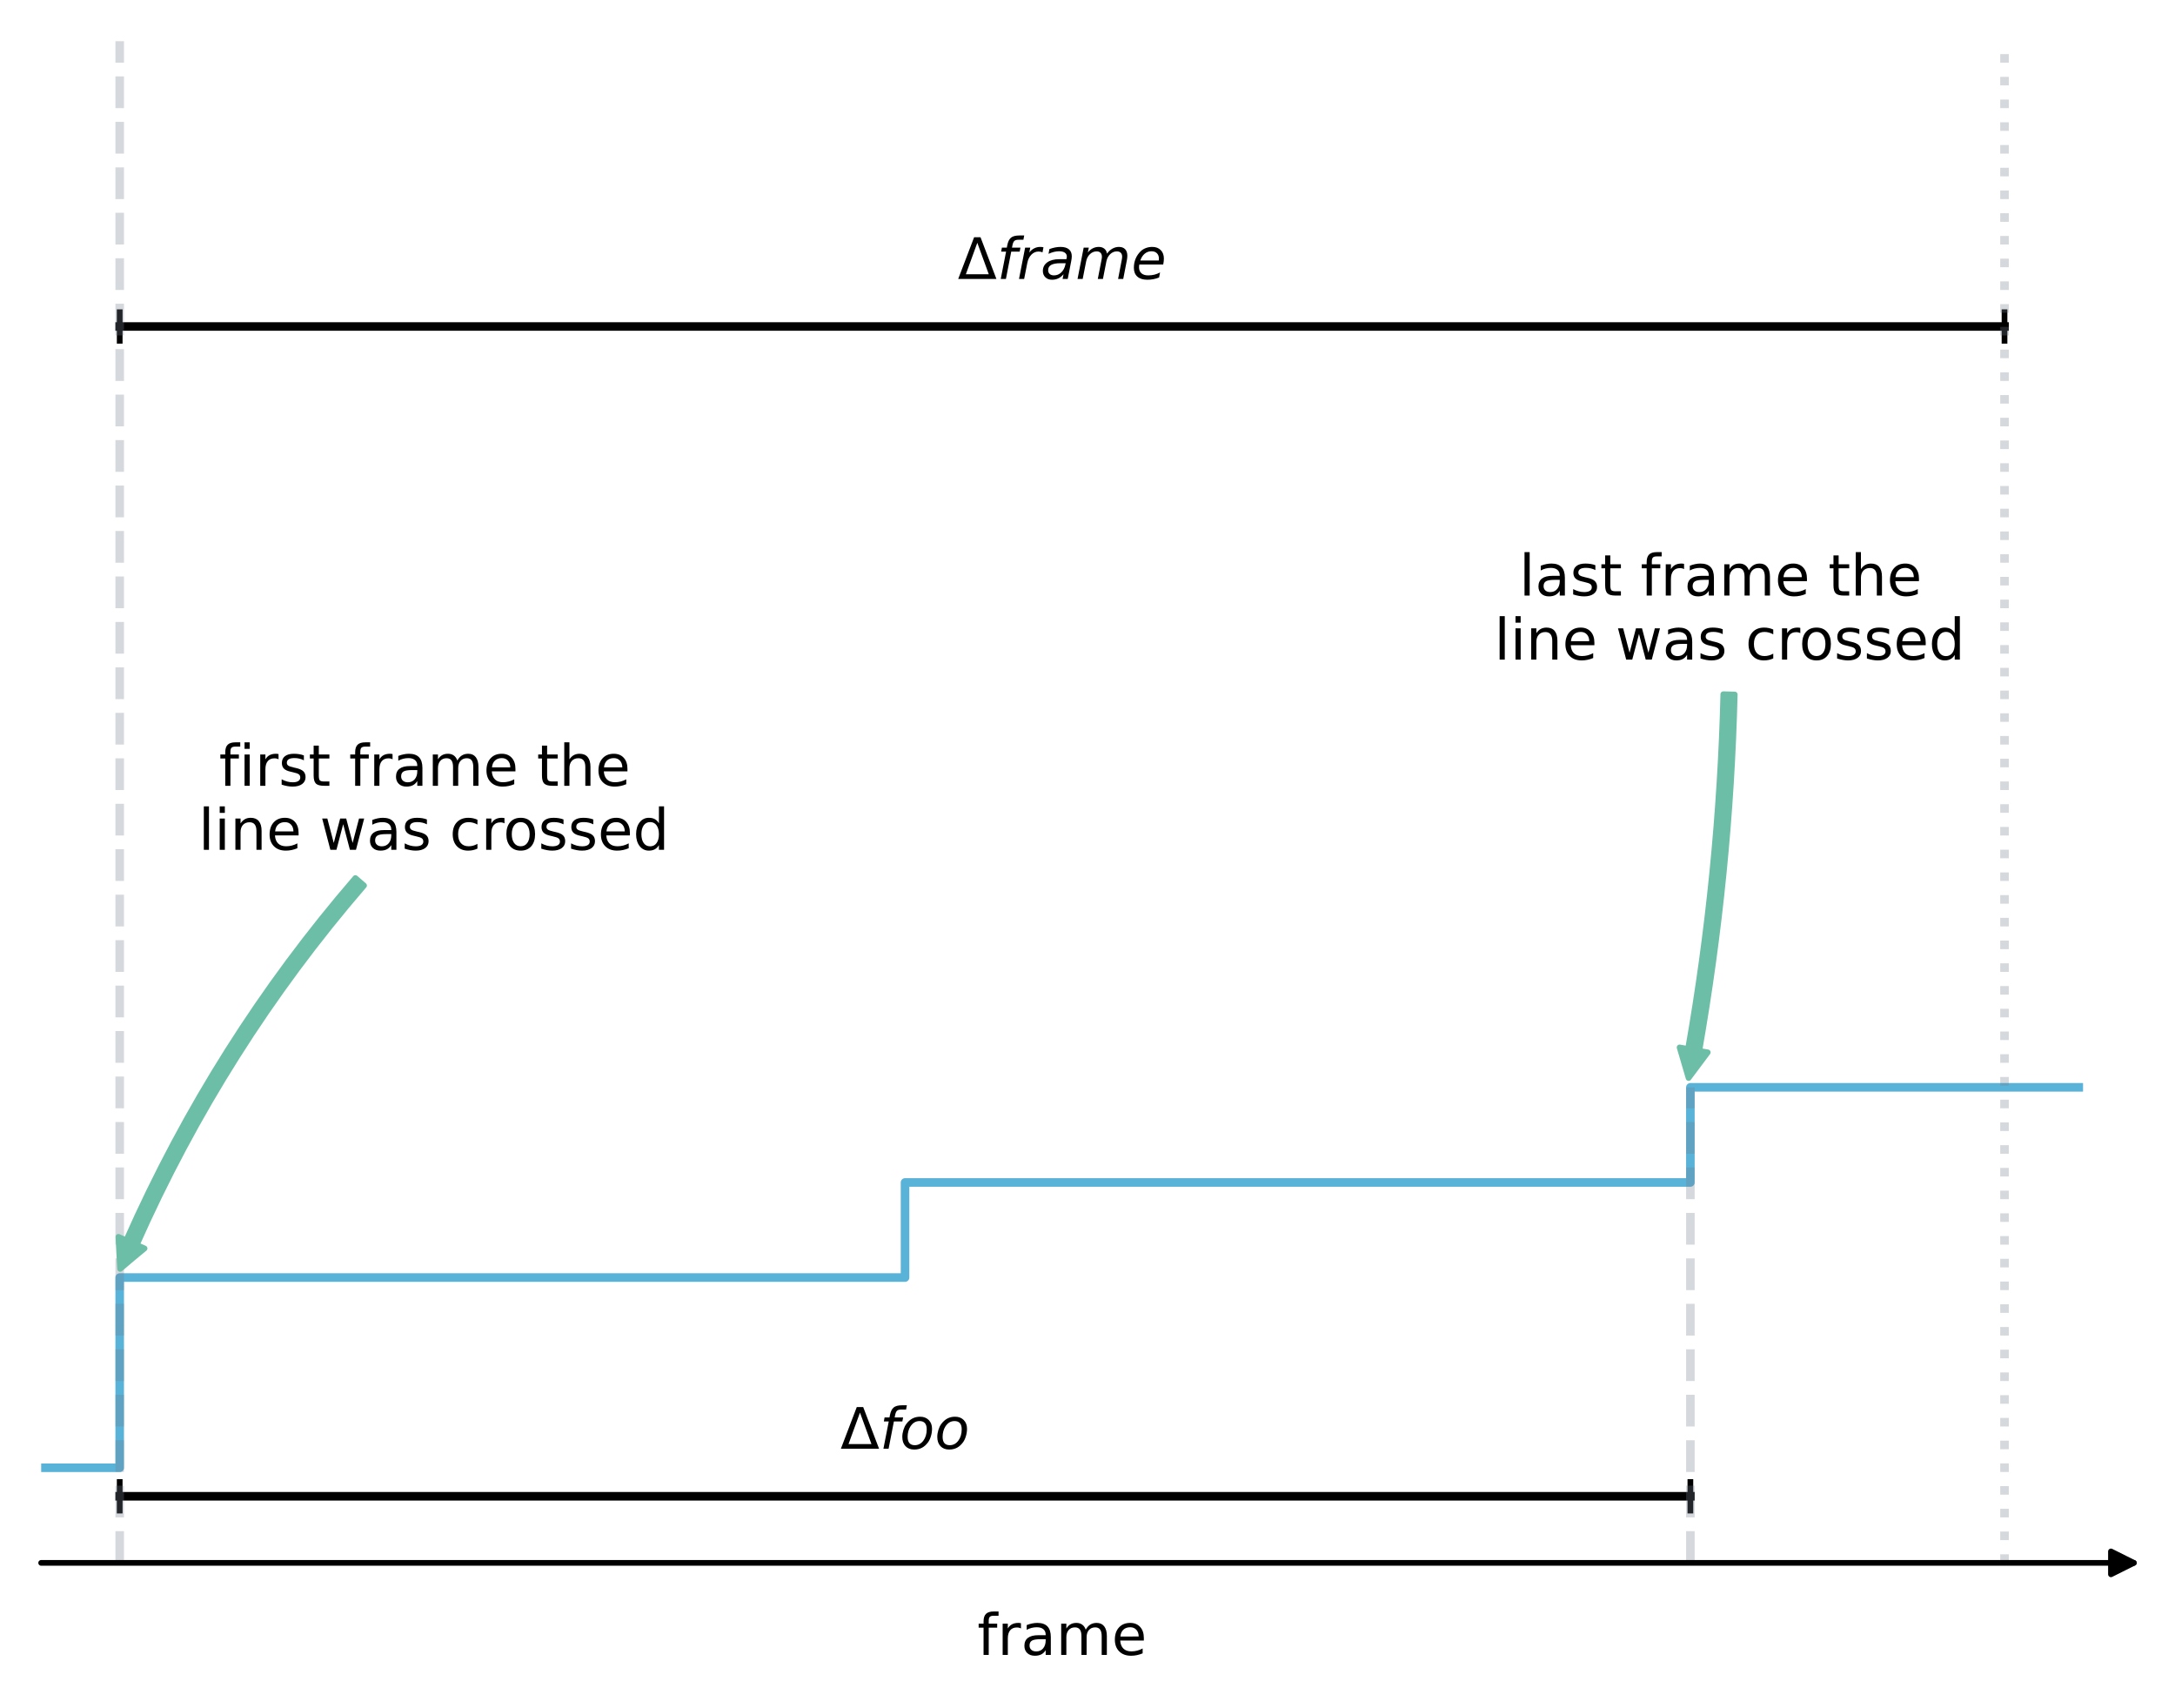
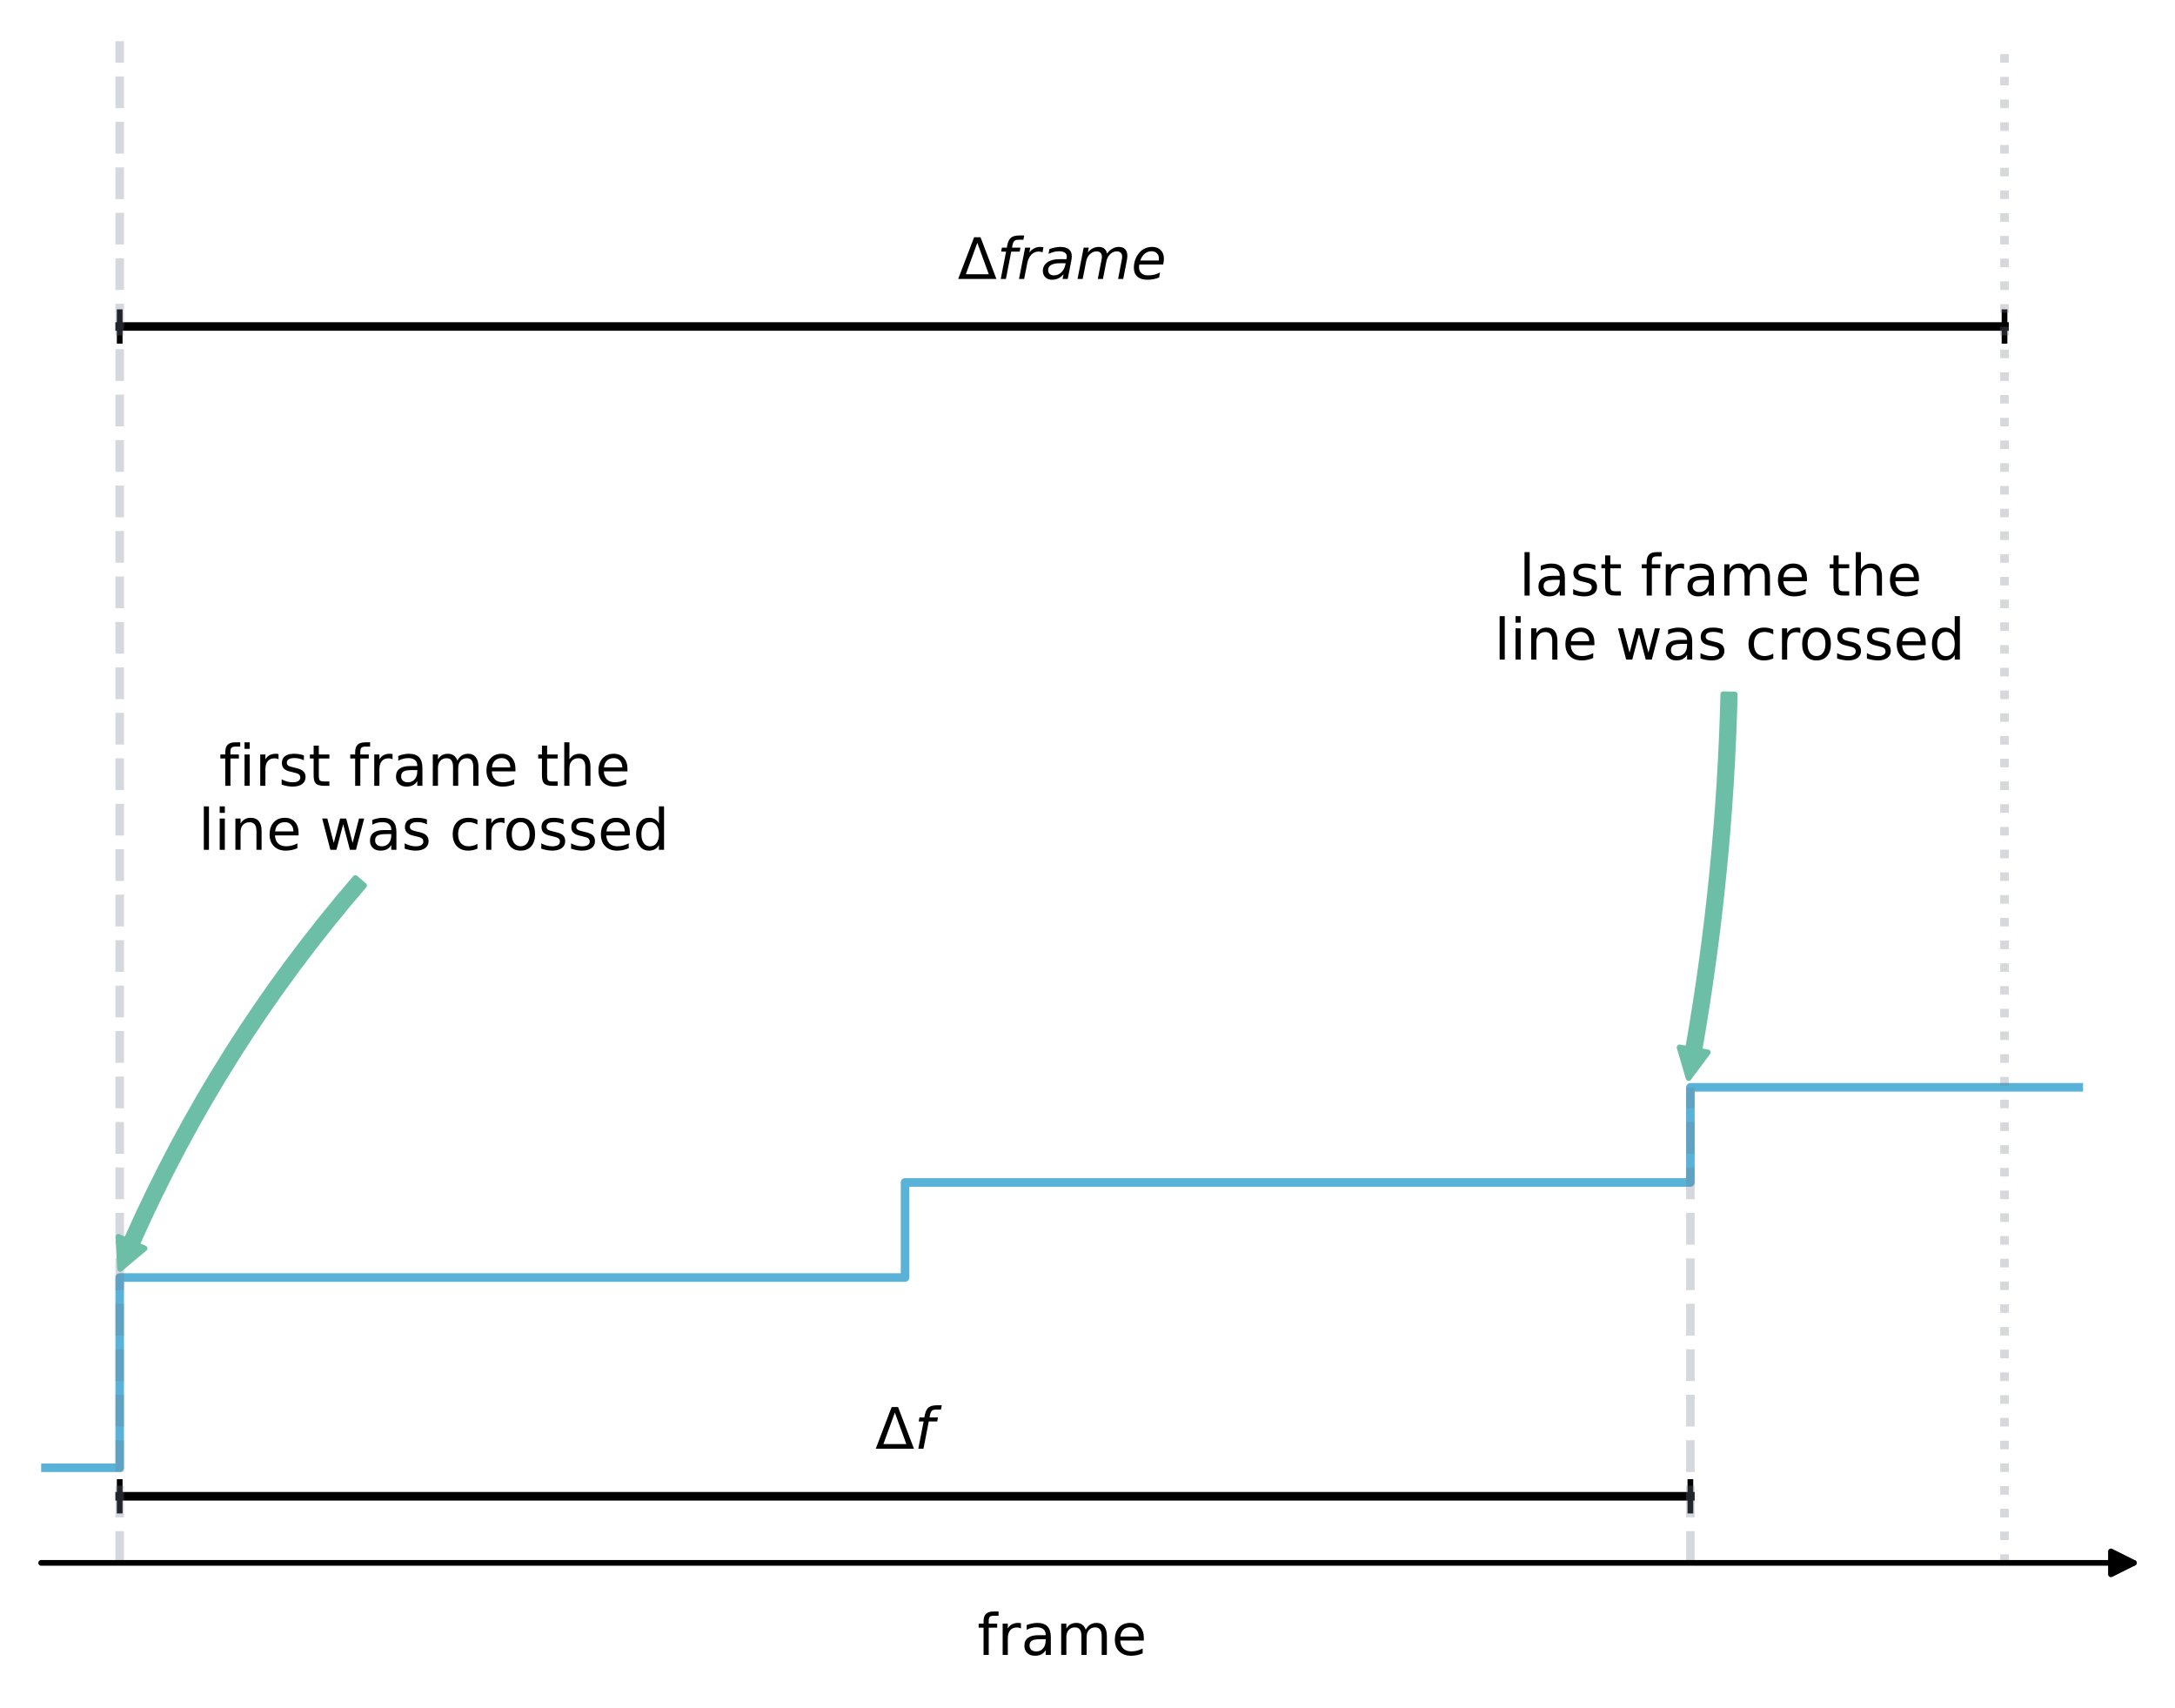
<svg xmlns="http://www.w3.org/2000/svg" xmlns:xlink="http://www.w3.org/1999/xlink" width="380.402pt" height="298.69pt" viewBox="0 0 380.402 298.69" version="1.1">
  <defs>
    <style type="text/css">*{stroke-linejoin: round; stroke-linecap: butt}</style>
  </defs>
  <g id="figure_1">
    <g id="patch_1">
      <path d="M 0 298.69  L 380.402 298.69  L 380.402 0  L 0 0  z " style="fill: #ffffff" />
    </g>
    <g id="axes_1">
      <g id="patch_2">
        <path d="M 7.2 273.312  L 364.32 273.312  L 364.32 7.2  L 7.2 7.2  z " style="fill: #ffffff" />
      </g>
      <g id="line2d_1">
-         <path d="M -1 256.68  L 20.935 256.68  L 20.935 223.416  L 158.289 223.416  L 158.289 206.784  L 295.643 206.784  L 295.643 190.152  L 381.402 190.152  " clip-path="url(#p50fa535301)" style="fill: none; stroke: #59b2d8; stroke-width: 1.5; stroke-linecap: square" />
+         <path d="M -1 256.68  L 20.935 256.68  L 20.935 223.416  L 158.289 223.416  L 158.289 206.784  L 295.643 206.784  L 295.643 190.152  L 381.402 190.152  " clip-path="url(#p774a071dec)" style="fill: none; stroke: #59b2d8; stroke-width: 1.5; stroke-linecap: square" />
      </g>
      <g id="line2d_2">
-         <path d="M 20.935 57.096  L 350.585 57.096  " clip-path="url(#p50fa535301)" style="fill: none; stroke: #000000; stroke-width: 1.5; stroke-linecap: square" />
+         <path d="M 20.935 57.096  L 350.585 57.096  " clip-path="url(#p774a071dec)" style="fill: none; stroke: #000000; stroke-width: 1.5; stroke-linecap: square" />
        <defs>
-           <path id="m60fd99f4ec" d="M 0 3  L 0 -3  " style="stroke: #000000" />
+           <path id="m1028557b66" d="M 0 3  L 0 -3  " style="stroke: #000000" />
        </defs>
-         <g clip-path="url(#p50fa535301)">
-           <use xlink:href="#m60fd99f4ec" x="20.935" y="57.096" style="stroke: #000000" />
-           <use xlink:href="#m60fd99f4ec" x="350.585" y="57.096" style="stroke: #000000" />
+         <g clip-path="url(#p774a071dec)">
+           <use xlink:href="#m1028557b66" x="20.935" y="57.096" style="stroke: #000000" />
+           <use xlink:href="#m1028557b66" x="350.585" y="57.096" style="stroke: #000000" />
        </g>
      </g>
      <g id="line2d_3">
-         <path d="M 20.935 261.67  L 295.643 261.67  " clip-path="url(#p50fa535301)" style="fill: none; stroke: #000000; stroke-width: 1.5; stroke-linecap: square" />
-         <g clip-path="url(#p50fa535301)">
-           <use xlink:href="#m60fd99f4ec" x="20.935" y="261.67" style="stroke: #000000" />
-           <use xlink:href="#m60fd99f4ec" x="295.643" y="261.67" style="stroke: #000000" />
+         <path d="M 20.935 261.67  L 295.643 261.67  " clip-path="url(#p774a071dec)" style="fill: none; stroke: #000000; stroke-width: 1.5; stroke-linecap: square" />
+         <g clip-path="url(#p774a071dec)">
+           <use xlink:href="#m1028557b66" x="20.935" y="261.67" style="stroke: #000000" />
+           <use xlink:href="#m1028557b66" x="295.643" y="261.67" style="stroke: #000000" />
        </g>
      </g>
      <g id="line2d_4">
-         <path d="M 20.935 273.312  L 20.935 -1  " clip-path="url(#p50fa535301)" style="fill: none; stroke-dasharray: 5.55,2.4; stroke-dashoffset: 0; stroke: #727d8b; stroke-opacity: 0.3; stroke-width: 1.5" />
+         <path d="M 20.935 273.312  L 20.935 -1  " clip-path="url(#p774a071dec)" style="fill: none; stroke-dasharray: 5.55,2.4; stroke-dashoffset: 0; stroke: #727d8b; stroke-opacity: 0.3; stroke-width: 1.5" />
      </g>
      <g id="line2d_5">
-         <path d="M 350.585 273.312  L 350.585 -1  " clip-path="url(#p50fa535301)" style="fill: none; stroke-dasharray: 1.5,2.475; stroke-dashoffset: 0; stroke: #727d8b; stroke-opacity: 0.3; stroke-width: 1.5" />
+         <path d="M 350.585 273.312  L 350.585 -1  " clip-path="url(#p774a071dec)" style="fill: none; stroke-dasharray: 1.5,2.475; stroke-dashoffset: 0; stroke: #727d8b; stroke-opacity: 0.3; stroke-width: 1.5" />
      </g>
      <g id="line2d_6">
-         <path d="M 295.643 273.312  L 295.643 190.152  " clip-path="url(#p50fa535301)" style="fill: none; stroke-dasharray: 5.55,2.4; stroke-dashoffset: 0; stroke: #727d8b; stroke-opacity: 0.3; stroke-width: 1.5" />
+         <path d="M 295.643 273.312  L 295.643 190.152  " clip-path="url(#p774a071dec)" style="fill: none; stroke-dasharray: 5.55,2.4; stroke-dashoffset: 0; stroke: #727d8b; stroke-opacity: 0.3; stroke-width: 1.5" />
      </g>
      <g id="mpl_toolkits.axisartist.axis_artist_1">
        <g id="patch_3">
          <path d="M 7.2 273.312  L 364.32 273.312  L 373.202 273.312  " style="fill: none; stroke: #000000; stroke-linecap: round" />
          <path d="M 369.202 271.312  L 373.202 273.312  L 369.202 275.312  z " style="stroke: #000000; stroke-linecap: round" />
        </g>
        <g id="text_1">
          <g transform="translate(170.9334 289.4104) scale(0.1 -0.1)">
            <defs>
              <path id="DejaVuSans-66" d="M 2375 4863  L 2375 4384  L 1825 4384  Q 1516 4384 1395 4259  Q 1275 4134 1275 3809  L 1275 3500  L 2222 3500  L 2222 3053  L 1275 3053  L 1275 0  L 697 0  L 697 3053  L 147 3053  L 147 3500  L 697 3500  L 697 3744  Q 697 4328 969 4595  Q 1241 4863 1831 4863  L 2375 4863  z " transform="scale(0.015625)" />
              <path id="DejaVuSans-72" d="M 2631 2963  Q 2534 3019 2420 3045  Q 2306 3072 2169 3072  Q 1681 3072 1420 2755  Q 1159 2438 1159 1844  L 1159 0  L 581 0  L 581 3500  L 1159 3500  L 1159 2956  Q 1341 3275 1631 3429  Q 1922 3584 2338 3584  Q 2397 3584 2469 3576  Q 2541 3569 2628 3553  L 2631 2963  z " transform="scale(0.015625)" />
              <path id="DejaVuSans-61" d="M 2194 1759  Q 1497 1759 1228 1600  Q 959 1441 959 1056  Q 959 750 1161 570  Q 1363 391 1709 391  Q 2188 391 2477 730  Q 2766 1069 2766 1631  L 2766 1759  L 2194 1759  z M 3341 1997  L 3341 0  L 2766 0  L 2766 531  Q 2569 213 2275 61  Q 1981 -91 1556 -91  Q 1019 -91 701 211  Q 384 513 384 1019  Q 384 1609 779 1909  Q 1175 2209 1959 2209  L 2766 2209  L 2766 2266  Q 2766 2663 2505 2880  Q 2244 3097 1772 3097  Q 1472 3097 1187 3025  Q 903 2953 641 2809  L 641 3341  Q 956 3463 1253 3523  Q 1550 3584 1831 3584  Q 2591 3584 2966 3190  Q 3341 2797 3341 1997  z " transform="scale(0.015625)" />
              <path id="DejaVuSans-6d" d="M 3328 2828  Q 3544 3216 3844 3400  Q 4144 3584 4550 3584  Q 5097 3584 5394 3201  Q 5691 2819 5691 2113  L 5691 0  L 5113 0  L 5113 2094  Q 5113 2597 4934 2840  Q 4756 3084 4391 3084  Q 3944 3084 3684 2787  Q 3425 2491 3425 1978  L 3425 0  L 2847 0  L 2847 2094  Q 2847 2600 2669 2842  Q 2491 3084 2119 3084  Q 1678 3084 1418 2786  Q 1159 2488 1159 1978  L 1159 0  L 581 0  L 581 3500  L 1159 3500  L 1159 2956  Q 1356 3278 1631 3431  Q 1906 3584 2284 3584  Q 2666 3584 2933 3390  Q 3200 3197 3328 2828  z " transform="scale(0.015625)" />
              <path id="DejaVuSans-65" d="M 3597 1894  L 3597 1613  L 953 1613  Q 991 1019 1311 708  Q 1631 397 2203 397  Q 2534 397 2845 478  Q 3156 559 3463 722  L 3463 178  Q 3153 47 2828 -22  Q 2503 -91 2169 -91  Q 1331 -91 842 396  Q 353 884 353 1716  Q 353 2575 817 3079  Q 1281 3584 2069 3584  Q 2775 3584 3186 3129  Q 3597 2675 3597 1894  z M 3022 2063  Q 3016 2534 2758 2815  Q 2500 3097 2075 3097  Q 1594 3097 1305 2825  Q 1016 2553 972 2059  L 3022 2063  z " transform="scale(0.015625)" />
            </defs>
            <use xlink:href="#DejaVuSans-66" />
            <use xlink:href="#DejaVuSans-72" x="35.205" />
            <use xlink:href="#DejaVuSans-61" x="76.318" />
            <use xlink:href="#DejaVuSans-6d" x="137.598" />
            <use xlink:href="#DejaVuSans-65" x="235.01" />
          </g>
        </g>
      </g>
      <g id="patch_4">
        <path d="M 63.669 154.859  Q 39.187 183.219 23.912 217.715  L 25.284 218.322  Q 23.14 220.077 21.017 221.902  Q 20.835 219.108 20.712 216.298  L 22.083 216.905  Q 37.479 182.137 62.155 153.552  L 63.669 154.859  z " style="fill: #6cbea7; stroke: #6cbea7; stroke-linecap: round" />
      </g>
      <g id="text_2">
        <g transform="translate(38.30817 137.4165) scale(0.1 -0.1)">
          <defs>
            <path id="DejaVuSans-69" d="M 603 3500  L 1178 3500  L 1178 0  L 603 0  L 603 3500  z M 603 4863  L 1178 4863  L 1178 4134  L 603 4134  L 603 4863  z " transform="scale(0.015625)" />
            <path id="DejaVuSans-73" d="M 2834 3397  L 2834 2853  Q 2591 2978 2328 3040  Q 2066 3103 1784 3103  Q 1356 3103 1142 2972  Q 928 2841 928 2578  Q 928 2378 1081 2264  Q 1234 2150 1697 2047  L 1894 2003  Q 2506 1872 2764 1633  Q 3022 1394 3022 966  Q 3022 478 2636 193  Q 2250 -91 1575 -91  Q 1294 -91 989 -36  Q 684 19 347 128  L 347 722  Q 666 556 975 473  Q 1284 391 1588 391  Q 1994 391 2212 530  Q 2431 669 2431 922  Q 2431 1156 2273 1281  Q 2116 1406 1581 1522  L 1381 1569  Q 847 1681 609 1914  Q 372 2147 372 2553  Q 372 3047 722 3315  Q 1072 3584 1716 3584  Q 2034 3584 2315 3537  Q 2597 3491 2834 3397  z " transform="scale(0.015625)" />
            <path id="DejaVuSans-74" d="M 1172 4494  L 1172 3500  L 2356 3500  L 2356 3053  L 1172 3053  L 1172 1153  Q 1172 725 1289 603  Q 1406 481 1766 481  L 2356 481  L 2356 0  L 1766 0  Q 1100 0 847 248  Q 594 497 594 1153  L 594 3053  L 172 3053  L 172 3500  L 594 3500  L 594 4494  L 1172 4494  z " transform="scale(0.015625)" />
            <path id="DejaVuSans-20" transform="scale(0.015625)" />
            <path id="DejaVuSans-68" d="M 3513 2113  L 3513 0  L 2938 0  L 2938 2094  Q 2938 2591 2744 2837  Q 2550 3084 2163 3084  Q 1697 3084 1428 2787  Q 1159 2491 1159 1978  L 1159 0  L 581 0  L 581 4863  L 1159 4863  L 1159 2956  Q 1366 3272 1645 3428  Q 1925 3584 2291 3584  Q 2894 3584 3203 3211  Q 3513 2838 3513 2113  z " transform="scale(0.015625)" />
          </defs>
          <use xlink:href="#DejaVuSans-66" />
          <use xlink:href="#DejaVuSans-69" x="35.205" />
          <use xlink:href="#DejaVuSans-72" x="62.988" />
          <use xlink:href="#DejaVuSans-73" x="104.102" />
          <use xlink:href="#DejaVuSans-74" x="156.201" />
          <use xlink:href="#DejaVuSans-20" x="195.41" />
          <use xlink:href="#DejaVuSans-66" x="227.197" />
          <use xlink:href="#DejaVuSans-72" x="262.402" />
          <use xlink:href="#DejaVuSans-61" x="303.516" />
          <use xlink:href="#DejaVuSans-6d" x="364.795" />
          <use xlink:href="#DejaVuSans-65" x="462.207" />
          <use xlink:href="#DejaVuSans-20" x="523.73" />
          <use xlink:href="#DejaVuSans-74" x="555.518" />
          <use xlink:href="#DejaVuSans-68" x="594.727" />
          <use xlink:href="#DejaVuSans-65" x="658.105" />
          <use xlink:href="#DejaVuSans-20" x="719.629" />
        </g>
        <g transform="translate(34.70583 148.6143) scale(0.1 -0.1)">
          <defs>
            <path id="DejaVuSans-6c" d="M 603 4863  L 1178 4863  L 1178 0  L 603 0  L 603 4863  z " transform="scale(0.015625)" />
            <path id="DejaVuSans-6e" d="M 3513 2113  L 3513 0  L 2938 0  L 2938 2094  Q 2938 2591 2744 2837  Q 2550 3084 2163 3084  Q 1697 3084 1428 2787  Q 1159 2491 1159 1978  L 1159 0  L 581 0  L 581 3500  L 1159 3500  L 1159 2956  Q 1366 3272 1645 3428  Q 1925 3584 2291 3584  Q 2894 3584 3203 3211  Q 3513 2838 3513 2113  z " transform="scale(0.015625)" />
            <path id="DejaVuSans-77" d="M 269 3500  L 844 3500  L 1563 769  L 2278 3500  L 2956 3500  L 3675 769  L 4391 3500  L 4966 3500  L 4050 0  L 3372 0  L 2619 2869  L 1863 0  L 1184 0  L 269 3500  z " transform="scale(0.015625)" />
            <path id="DejaVuSans-63" d="M 3122 3366  L 3122 2828  Q 2878 2963 2633 3030  Q 2388 3097 2138 3097  Q 1578 3097 1268 2742  Q 959 2388 959 1747  Q 959 1106 1268 751  Q 1578 397 2138 397  Q 2388 397 2633 464  Q 2878 531 3122 666  L 3122 134  Q 2881 22 2623 -34  Q 2366 -91 2075 -91  Q 1284 -91 818 406  Q 353 903 353 1747  Q 353 2603 823 3093  Q 1294 3584 2113 3584  Q 2378 3584 2631 3529  Q 2884 3475 3122 3366  z " transform="scale(0.015625)" />
            <path id="DejaVuSans-6f" d="M 1959 3097  Q 1497 3097 1228 2736  Q 959 2375 959 1747  Q 959 1119 1226 758  Q 1494 397 1959 397  Q 2419 397 2687 759  Q 2956 1122 2956 1747  Q 2956 2369 2687 2733  Q 2419 3097 1959 3097  z M 1959 3584  Q 2709 3584 3137 3096  Q 3566 2609 3566 1747  Q 3566 888 3137 398  Q 2709 -91 1959 -91  Q 1206 -91 779 398  Q 353 888 353 1747  Q 353 2609 779 3096  Q 1206 3584 1959 3584  z " transform="scale(0.015625)" />
            <path id="DejaVuSans-64" d="M 2906 2969  L 2906 4863  L 3481 4863  L 3481 0  L 2906 0  L 2906 525  Q 2725 213 2448 61  Q 2172 -91 1784 -91  Q 1150 -91 751 415  Q 353 922 353 1747  Q 353 2572 751 3078  Q 1150 3584 1784 3584  Q 2172 3584 2448 3432  Q 2725 3281 2906 2969  z M 947 1747  Q 947 1113 1208 752  Q 1469 391 1925 391  Q 2381 391 2643 752  Q 2906 1113 2906 1747  Q 2906 2381 2643 2742  Q 2381 3103 1925 3103  Q 1469 3103 1208 2742  Q 947 2381 947 1747  z " transform="scale(0.015625)" />
          </defs>
          <use xlink:href="#DejaVuSans-6c" />
          <use xlink:href="#DejaVuSans-69" x="27.783" />
          <use xlink:href="#DejaVuSans-6e" x="55.566" />
          <use xlink:href="#DejaVuSans-65" x="118.945" />
          <use xlink:href="#DejaVuSans-20" x="180.469" />
          <use xlink:href="#DejaVuSans-77" x="212.256" />
          <use xlink:href="#DejaVuSans-61" x="294.043" />
          <use xlink:href="#DejaVuSans-73" x="355.322" />
          <use xlink:href="#DejaVuSans-20" x="407.422" />
          <use xlink:href="#DejaVuSans-63" x="439.209" />
          <use xlink:href="#DejaVuSans-72" x="494.189" />
          <use xlink:href="#DejaVuSans-6f" x="533.053" />
          <use xlink:href="#DejaVuSans-73" x="594.234" />
          <use xlink:href="#DejaVuSans-73" x="646.334" />
          <use xlink:href="#DejaVuSans-65" x="698.434" />
          <use xlink:href="#DejaVuSans-64" x="759.957" />
        </g>
      </g>
      <g id="patch_5">
        <path d="M 303.401 121.454  Q 302.627 152.826 297.205 183.777  L 298.683 184.036  Q 297.018 186.295 295.329 188.522  Q 294.56 185.835 293.758 183.173  L 295.235 183.432  Q 300.632 152.628 301.402 121.404  L 303.401 121.454  z " style="fill: #6cbea7; stroke: #6cbea7; stroke-linecap: round" />
      </g>
      <g id="text_3">
        <g transform="translate(265.6936 104.1525) scale(0.1 -0.1)">
          <use xlink:href="#DejaVuSans-6c" />
          <use xlink:href="#DejaVuSans-61" x="27.783" />
          <use xlink:href="#DejaVuSans-73" x="89.062" />
          <use xlink:href="#DejaVuSans-74" x="141.162" />
          <use xlink:href="#DejaVuSans-20" x="180.371" />
          <use xlink:href="#DejaVuSans-66" x="212.158" />
          <use xlink:href="#DejaVuSans-72" x="247.363" />
          <use xlink:href="#DejaVuSans-61" x="288.477" />
          <use xlink:href="#DejaVuSans-6d" x="349.756" />
          <use xlink:href="#DejaVuSans-65" x="447.168" />
          <use xlink:href="#DejaVuSans-20" x="508.691" />
          <use xlink:href="#DejaVuSans-74" x="540.479" />
          <use xlink:href="#DejaVuSans-68" x="579.688" />
          <use xlink:href="#DejaVuSans-65" x="643.066" />
          <use xlink:href="#DejaVuSans-20" x="704.59" />
        </g>
        <g transform="translate(261.3397 115.3503) scale(0.1 -0.1)">
          <use xlink:href="#DejaVuSans-6c" />
          <use xlink:href="#DejaVuSans-69" x="27.783" />
          <use xlink:href="#DejaVuSans-6e" x="55.566" />
          <use xlink:href="#DejaVuSans-65" x="118.945" />
          <use xlink:href="#DejaVuSans-20" x="180.469" />
          <use xlink:href="#DejaVuSans-77" x="212.256" />
          <use xlink:href="#DejaVuSans-61" x="294.043" />
          <use xlink:href="#DejaVuSans-73" x="355.322" />
          <use xlink:href="#DejaVuSans-20" x="407.422" />
          <use xlink:href="#DejaVuSans-63" x="439.209" />
          <use xlink:href="#DejaVuSans-72" x="494.189" />
          <use xlink:href="#DejaVuSans-6f" x="533.053" />
          <use xlink:href="#DejaVuSans-73" x="594.234" />
          <use xlink:href="#DejaVuSans-73" x="646.334" />
          <use xlink:href="#DejaVuSans-65" x="698.434" />
          <use xlink:href="#DejaVuSans-64" x="759.957" />
        </g>
      </g>
      <g id="text_4">
        <g transform="translate(167.51 48.78) scale(0.1 -0.1)">
          <defs>
            <path id="DejaVuSans-394" d="M 2188 4044  L 906 525  L 3472 525  L 2188 4044  z M 50 0  L 1831 4666  L 2547 4666  L 4325 0  L 50 0  z " transform="scale(0.015625)" />
            <path id="DejaVuSans-Oblique-66" d="M 3059 4863  L 2969 4384  L 2419 4384  Q 2106 4384 1964 4261  Q 1822 4138 1753 3809  L 1691 3500  L 2638 3500  L 2553 3053  L 1606 3053  L 1013 0  L 434 0  L 1031 3053  L 481 3053  L 563 3500  L 1113 3500  L 1159 3744  Q 1278 4363 1576 4613  Q 1875 4863 2516 4863  L 3059 4863  z " transform="scale(0.015625)" />
            <path id="DejaVuSans-Oblique-72" d="M 2853 2969  Q 2766 3016 2653 3041  Q 2541 3066 2413 3066  Q 1953 3066 1609 2717  Q 1266 2369 1153 1784  L 800 0  L 225 0  L 909 3500  L 1484 3500  L 1375 2956  Q 1603 3259 1920 3421  Q 2238 3584 2597 3584  Q 2691 3584 2781 3573  Q 2872 3563 2963 3538  L 2853 2969  z " transform="scale(0.015625)" />
            <path id="DejaVuSans-Oblique-61" d="M 3438 1997  L 3047 0  L 2472 0  L 2578 531  Q 2325 219 2001 64  Q 1678 -91 1281 -91  Q 834 -91 548 182  Q 263 456 263 884  Q 263 1497 752 1853  Q 1241 2209 2100 2209  L 2900 2209  L 2931 2363  Q 2938 2388 2941 2417  Q 2944 2447 2944 2509  Q 2944 2788 2717 2942  Q 2491 3097 2081 3097  Q 1800 3097 1504 3025  Q 1209 2953 897 2809  L 997 3341  Q 1322 3463 1633 3523  Q 1944 3584 2234 3584  Q 2853 3584 3176 3315  Q 3500 3047 3500 2534  Q 3500 2431 3484 2292  Q 3469 2153 3438 1997  z M 2816 1759  L 2241 1759  Q 1534 1759 1195 1570  Q 856 1381 856 984  Q 856 709 1029 553  Q 1203 397 1509 397  Q 1978 397 2328 733  Q 2678 1069 2791 1631  L 2816 1759  z " transform="scale(0.015625)" />
            <path id="DejaVuSans-Oblique-6d" d="M 5747 2113  L 5338 0  L 4763 0  L 5166 2094  Q 5191 2228 5203 2325  Q 5216 2422 5216 2491  Q 5216 2772 5059 2928  Q 4903 3084 4622 3084  Q 4203 3084 3875 2770  Q 3547 2456 3450 1953  L 3066 0  L 2491 0  L 2900 2094  Q 2925 2209 2937 2307  Q 2950 2406 2950 2484  Q 2950 2769 2794 2926  Q 2638 3084 2363 3084  Q 1938 3084 1609 2770  Q 1281 2456 1184 1953  L 800 0  L 225 0  L 909 3500  L 1484 3500  L 1375 2956  Q 1609 3263 1923 3423  Q 2238 3584 2597 3584  Q 2978 3584 3223 3384  Q 3469 3184 3519 2828  Q 3781 3197 4126 3390  Q 4472 3584 4856 3584  Q 5306 3584 5551 3325  Q 5797 3066 5797 2591  Q 5797 2488 5784 2364  Q 5772 2241 5747 2113  z " transform="scale(0.015625)" />
            <path id="DejaVuSans-Oblique-65" d="M 3078 2063  Q 3088 2113 3092 2166  Q 3097 2219 3097 2272  Q 3097 2653 2873 2875  Q 2650 3097 2266 3097  Q 1838 3097 1509 2826  Q 1181 2556 1013 2059  L 3078 2063  z M 3578 1613  L 903 1613  Q 884 1494 878 1425  Q 872 1356 872 1306  Q 872 872 1139 634  Q 1406 397 1894 397  Q 2269 397 2603 481  Q 2938 566 3225 728  L 3116 159  Q 2806 34 2476 -28  Q 2147 -91 1806 -91  Q 1078 -91 686 257  Q 294 606 294 1247  Q 294 1794 489 2264  Q 684 2734 1063 3103  Q 1306 3334 1642 3459  Q 1978 3584 2356 3584  Q 2950 3584 3301 3228  Q 3653 2872 3653 2272  Q 3653 2128 3634 1964  Q 3616 1800 3578 1613  z " transform="scale(0.015625)" />
          </defs>
          <use xlink:href="#DejaVuSans-394" transform="translate(0 0.015625)" />
          <use xlink:href="#DejaVuSans-Oblique-66" transform="translate(68.4082 0.015625)" />
          <use xlink:href="#DejaVuSans-Oblique-72" transform="translate(103.6133 0.015625)" />
          <use xlink:href="#DejaVuSans-Oblique-61" transform="translate(144.7266 0.015625)" />
          <use xlink:href="#DejaVuSans-Oblique-6d" transform="translate(206.0059 0.015625)" />
          <use xlink:href="#DejaVuSans-Oblique-65" transform="translate(303.418 0.015625)" />
        </g>
      </g>
      <g id="text_5">
-         <g transform="translate(146.9892 253.3536) scale(0.1 -0.1)">
-           <defs>
-             <path id="DejaVuSans-Oblique-6f" d="M 1625 -91  Q 1009 -91 651 289  Q 294 669 294 1325  Q 294 1706 417 2101  Q 541 2497 738 2766  Q 1047 3184 1428 3384  Q 1809 3584 2291 3584  Q 2888 3584 3255 3212  Q 3622 2841 3622 2241  Q 3622 1825 3500 1412  Q 3378 1000 3181 728  Q 2875 309 2494 109  Q 2113 -91 1625 -91  z M 891 1344  Q 891 869 1089 633  Q 1288 397 1691 397  Q 2269 397 2648 901  Q 3028 1406 3028 2181  Q 3028 2634 2825 2865  Q 2622 3097 2228 3097  Q 1903 3097 1650 2945  Q 1397 2794 1197 2484  Q 1050 2253 970 1956  Q 891 1659 891 1344  z " transform="scale(0.015625)" />
-           </defs>
+         <g transform="translate(153.0892 253.3536) scale(0.1 -0.1)">
          <use xlink:href="#DejaVuSans-394" transform="translate(0 0.015625)" />
          <use xlink:href="#DejaVuSans-Oblique-66" transform="translate(68.4082 0.015625)" />
-           <use xlink:href="#DejaVuSans-Oblique-6f" transform="translate(103.6133 0.015625)" />
-           <use xlink:href="#DejaVuSans-Oblique-6f" transform="translate(164.7949 0.015625)" />
        </g>
      </g>
    </g>
  </g>
  <defs>
-     <clipPath id="p50fa535301">
+     <clipPath id="p774a071dec">
      <rect x="7.2" y="7.2" width="357.12" height="266.112" />
    </clipPath>
  </defs>
</svg>
